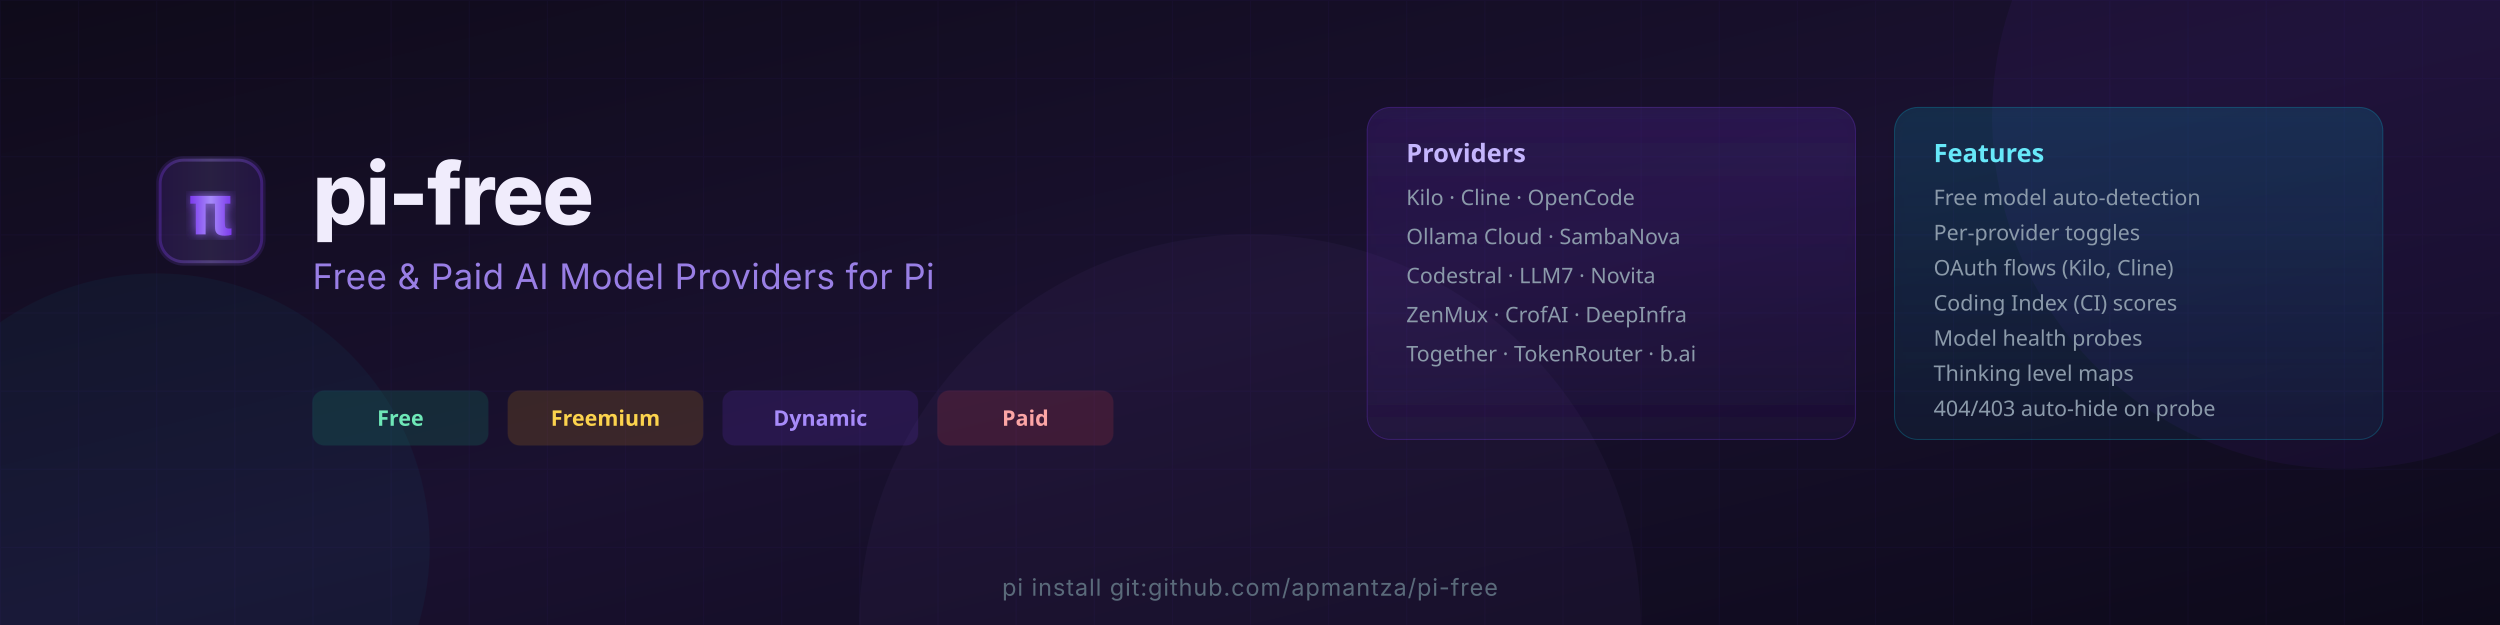
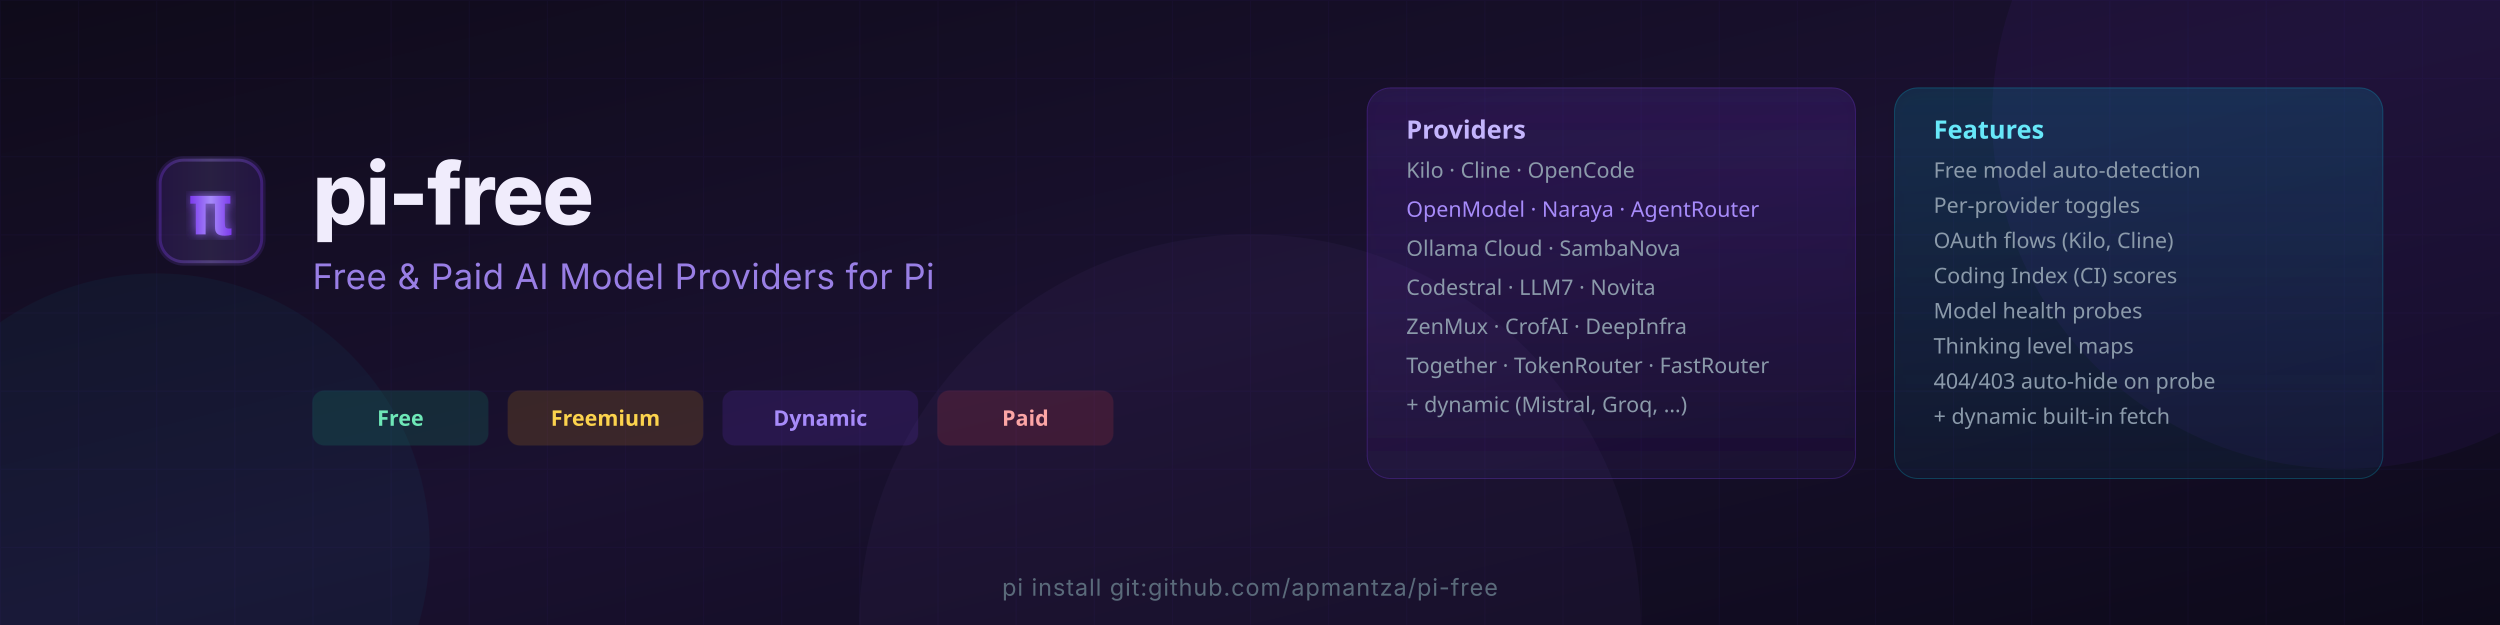
<svg xmlns="http://www.w3.org/2000/svg" viewBox="0 0 1280 320" width="1280" height="320">
  <defs>
    <linearGradient id="bg" x1="0" y1="0" x2="1" y2="1">
      <stop offset="0%" stop-color="#0f0b1a" />
      <stop offset="50%" stop-color="#1a1130" />
      <stop offset="100%" stop-color="#0d0a1a" />
    </linearGradient>
    <linearGradient id="accent" x1="0" y1="0" x2="1" y2="0">
      <stop offset="0%" stop-color="#7c3aed" />
      <stop offset="50%" stop-color="#a78bfa" />
      <stop offset="100%" stop-color="#7c3aed" />
    </linearGradient>
    <linearGradient id="accent2" x1="0" y1="0" x2="1" y2="0">
      <stop offset="0%" stop-color="#06b6d4" />
      <stop offset="50%" stop-color="#22d3ee" />
      <stop offset="100%" stop-color="#06b6d4" />
    </linearGradient>
    <linearGradient id="card1" x1="0" y1="0" x2="0" y2="1">
      <stop offset="0%" stop-color="#7c3aed" stop-opacity="0.15" />
      <stop offset="100%" stop-color="#7c3aed" stop-opacity="0.05" />
    </linearGradient>
    <linearGradient id="card2" x1="0" y1="0" x2="0" y2="1">
      <stop offset="0%" stop-color="#06b6d4" stop-opacity="0.15" />
      <stop offset="100%" stop-color="#06b6d4" stop-opacity="0.05" />
    </linearGradient>
    <filter id="glow">
      <feGaussianBlur stdDeviation="3" result="blur" />
      <feMerge>
        <feMergeNode in="blur" />
        <feMergeNode in="SourceGraphic" />
      </feMerge>
    </filter>
    <filter id="shadow">
      <feDropShadow dx="0" dy="2" stdDeviation="4" flood-color="#000" flood-opacity="0.3" />
    </filter>
    <pattern id="grid" width="40" height="40" patternUnits="userSpaceOnUse">
      <path d="M 40 0 L 0 0 0 40" fill="none" stroke="#7c3aed" stroke-opacity="0.04" stroke-width="1" />
    </pattern>
  </defs>
  <rect width="1280" height="320" fill="url(#bg)" />
  <rect width="1280" height="320" fill="url(#grid)" />
  <circle cx="1200" cy="60" r="180" fill="#7c3aed" opacity="0.06" />
  <circle cx="80" cy="280" r="140" fill="#06b6d4" opacity="0.05" />
  <circle cx="640" cy="320" r="200" fill="#a78bfa" opacity="0.04" />
  <line x1="0" y1="280" x2="1280" y2="280" stroke="url(#accent)" stroke-opacity="0.15" stroke-width="1" />
  <line x1="0" y1="282" x2="1280" y2="282" stroke="url(#accent2)" stroke-opacity="0.08" stroke-width="0.5" />
  <g transform="translate(80, 80)">
    <rect x="0" y="0" width="56" height="56" rx="14" fill="url(#accent)" opacity="0.15" />
    <rect x="2" y="2" width="52" height="52" rx="12" fill="none" stroke="url(#accent)" stroke-width="1.5" opacity="0.3" />
    <text x="28" y="40" font-family="monospace" font-size="36" font-weight="bold" fill="url(#accent)" text-anchor="middle" filter="url(#glow)">π</text>
  </g>
  <text x="160" y="115" font-family="system-ui, -apple-system, sans-serif" font-size="44" font-weight="800" fill="#f0ecfc" letter-spacing="-0.02em">
    pi-free
  </text>
  <text x="160" y="148" font-family="system-ui, -apple-system, sans-serif" font-size="18" fill="#a78bfa" letter-spacing="0.01em" opacity="0.9">
    Free &amp; Paid AI Model Providers for Pi
  </text>
  <g transform="translate(160, 200)">
    <rect x="0" y="0" width="90" height="28" rx="6" fill="#10b981" opacity="0.15" stroke="#10b981" stroke-width="0.5" stroke-opacity="0.3" />
    <text x="45" y="18" font-family="system-ui, sans-serif" font-size="11" fill="#6ee7b7" text-anchor="middle" font-weight="600">Free</text>
  </g>
  <g transform="translate(260, 200)">
    <rect x="0" y="0" width="100" height="28" rx="6" fill="#f59e0b" opacity="0.15" stroke="#f59e0b" stroke-width="0.5" stroke-opacity="0.3" />
    <text x="50" y="18" font-family="system-ui, sans-serif" font-size="11" fill="#fcd34d" text-anchor="middle" font-weight="600">Freemium</text>
  </g>
  <g transform="translate(370, 200)">
    <rect x="0" y="0" width="100" height="28" rx="6" fill="#7c3aed" opacity="0.15" stroke="#7c3aed" stroke-width="0.5" stroke-opacity="0.3" />
    <text x="50" y="18" font-family="system-ui, sans-serif" font-size="11" fill="#a78bfa" text-anchor="middle" font-weight="600">Dynamic</text>
  </g>
  <g transform="translate(480, 200)">
    <rect x="0" y="0" width="90" height="28" rx="6" fill="#ef4444" opacity="0.15" stroke="#ef4444" stroke-width="0.5" stroke-opacity="0.3" />
    <text x="45" y="18" font-family="system-ui, sans-serif" font-size="11" fill="#fca5a5" text-anchor="middle" font-weight="600">Paid</text>
  </g>
-   <g transform="translate(700, 55)">
-     <rect x="0" y="0" width="250" height="170" rx="12" fill="url(#card1)" stroke="#7c3aed" stroke-width="0.5" stroke-opacity="0.2" filter="url(#shadow)" />
-     <rect x="0" y="0" width="250" height="170" rx="12" fill="none" stroke="url(#accent)" stroke-width="0.5" opacity="0.1" />
-     <text x="20" y="28" font-family="system-ui, sans-serif" font-size="13" font-weight="700" fill="#c4b5fd">Providers</text>
-     <text x="20" y="50" font-family="system-ui, sans-serif" font-size="11" fill="#8b9aaa">Kilo · Cline · OpenCode</text>
-     <text x="20" y="70" font-family="system-ui, sans-serif" font-size="11" fill="#8b9aaa">Ollama Cloud · SambaNova</text>
-     <text x="20" y="90" font-family="system-ui, sans-serif" font-size="11" fill="#8b9aaa">Codestral · LLM7 · Novita</text>
-     <text x="20" y="110" font-family="system-ui, sans-serif" font-size="11" fill="#8b9aaa">ZenMux · CrofAI · DeepInfra</text>
-     <text x="20" y="130" font-family="system-ui, sans-serif" font-size="11" fill="#8b9aaa">Together · TokenRouter · b.ai</text>
+   <g transform="translate(700, 45)">
+     <rect x="0" y="0" width="250" height="200" rx="12" fill="url(#card1)" stroke="#7c3aed" stroke-width="0.5" stroke-opacity="0.2" filter="url(#shadow)" />
+     <rect x="0" y="0" width="250" height="200" rx="12" fill="none" stroke="url(#accent)" stroke-width="0.5" opacity="0.1" />
+     <text x="20" y="26" font-family="system-ui, sans-serif" font-size="13" font-weight="700" fill="#c4b5fd">Providers</text>
+     <text x="20" y="46" font-family="system-ui, sans-serif" font-size="11" fill="#8b9aaa">Kilo · Cline · OpenCode</text>
+     <text x="20" y="66" font-family="system-ui, sans-serif" font-size="11" fill="#a78bfa">OpenModel · Naraya · AgentRouter</text>
+     <text x="20" y="86" font-family="system-ui, sans-serif" font-size="11" fill="#8b9aaa">Ollama Cloud · SambaNova</text>
+     <text x="20" y="106" font-family="system-ui, sans-serif" font-size="11" fill="#8b9aaa">Codestral · LLM7 · Novita</text>
+     <text x="20" y="126" font-family="system-ui, sans-serif" font-size="11" fill="#8b9aaa">ZenMux · CrofAI · DeepInfra</text>
+     <text x="20" y="146" font-family="system-ui, sans-serif" font-size="11" fill="#8b9aaa">Together · TokenRouter · FastRouter</text>
+     <text x="20" y="166" font-family="system-ui, sans-serif" font-size="11" fill="#8b9aaa">+ dynamic (Mistral, Groq, …)</text>
  </g>
-   <g transform="translate(970, 55)">
-     <rect x="0" y="0" width="250" height="170" rx="12" fill="url(#card2)" stroke="#06b6d4" stroke-width="0.5" stroke-opacity="0.2" filter="url(#shadow)" />
-     <rect x="0" y="0" width="250" height="170" rx="12" fill="none" stroke="url(#accent2)" stroke-width="0.5" opacity="0.1" />
-     <text x="20" y="28" font-family="system-ui, sans-serif" font-size="13" font-weight="700" fill="#67e8f9">Features</text>
-     <text x="20" y="50" font-family="system-ui, sans-serif" font-size="11" fill="#8b9aaa">Free model auto-detection</text>
-     <text x="20" y="68" font-family="system-ui, sans-serif" font-size="11" fill="#8b9aaa">Per-provider toggles</text>
-     <text x="20" y="86" font-family="system-ui, sans-serif" font-size="11" fill="#8b9aaa">OAuth flows (Kilo, Cline)</text>
-     <text x="20" y="104" font-family="system-ui, sans-serif" font-size="11" fill="#8b9aaa">Coding Index (CI) scores</text>
-     <text x="20" y="122" font-family="system-ui, sans-serif" font-size="11" fill="#8b9aaa">Model health probes</text>
-     <text x="20" y="140" font-family="system-ui, sans-serif" font-size="11" fill="#8b9aaa">Thinking level maps</text>
-     <text x="20" y="158" font-family="system-ui, sans-serif" font-size="11" fill="#8b9aaa">404/403 auto-hide on probe</text>
+   <g transform="translate(970, 45)">
+     <rect x="0" y="0" width="250" height="200" rx="12" fill="url(#card2)" stroke="#06b6d4" stroke-width="0.5" stroke-opacity="0.2" filter="url(#shadow)" />
+     <rect x="0" y="0" width="250" height="200" rx="12" fill="none" stroke="url(#accent2)" stroke-width="0.5" opacity="0.1" />
+     <text x="20" y="26" font-family="system-ui, sans-serif" font-size="13" font-weight="700" fill="#67e8f9">Features</text>
+     <text x="20" y="46" font-family="system-ui, sans-serif" font-size="11" fill="#8b9aaa">Free model auto-detection</text>
+     <text x="20" y="64" font-family="system-ui, sans-serif" font-size="11" fill="#8b9aaa">Per-provider toggles</text>
+     <text x="20" y="82" font-family="system-ui, sans-serif" font-size="11" fill="#8b9aaa">OAuth flows (Kilo, Cline)</text>
+     <text x="20" y="100" font-family="system-ui, sans-serif" font-size="11" fill="#8b9aaa">Coding Index (CI) scores</text>
+     <text x="20" y="118" font-family="system-ui, sans-serif" font-size="11" fill="#8b9aaa">Model health probes</text>
+     <text x="20" y="136" font-family="system-ui, sans-serif" font-size="11" fill="#8b9aaa">Thinking level maps</text>
+     <text x="20" y="154" font-family="system-ui, sans-serif" font-size="11" fill="#8b9aaa">404/403 auto-hide on probe</text>
+     <text x="20" y="172" font-family="system-ui, sans-serif" font-size="11" fill="#8b9aaa">+ dynamic built-in fetch</text>
  </g>
  <text x="640" y="305" font-family="system-ui, -apple-system, sans-serif" font-size="12" fill="#5a6a7a" text-anchor="middle" letter-spacing="0.04em">
    pi install git:github.com/apmantza/pi-free
  </text>
</svg>
